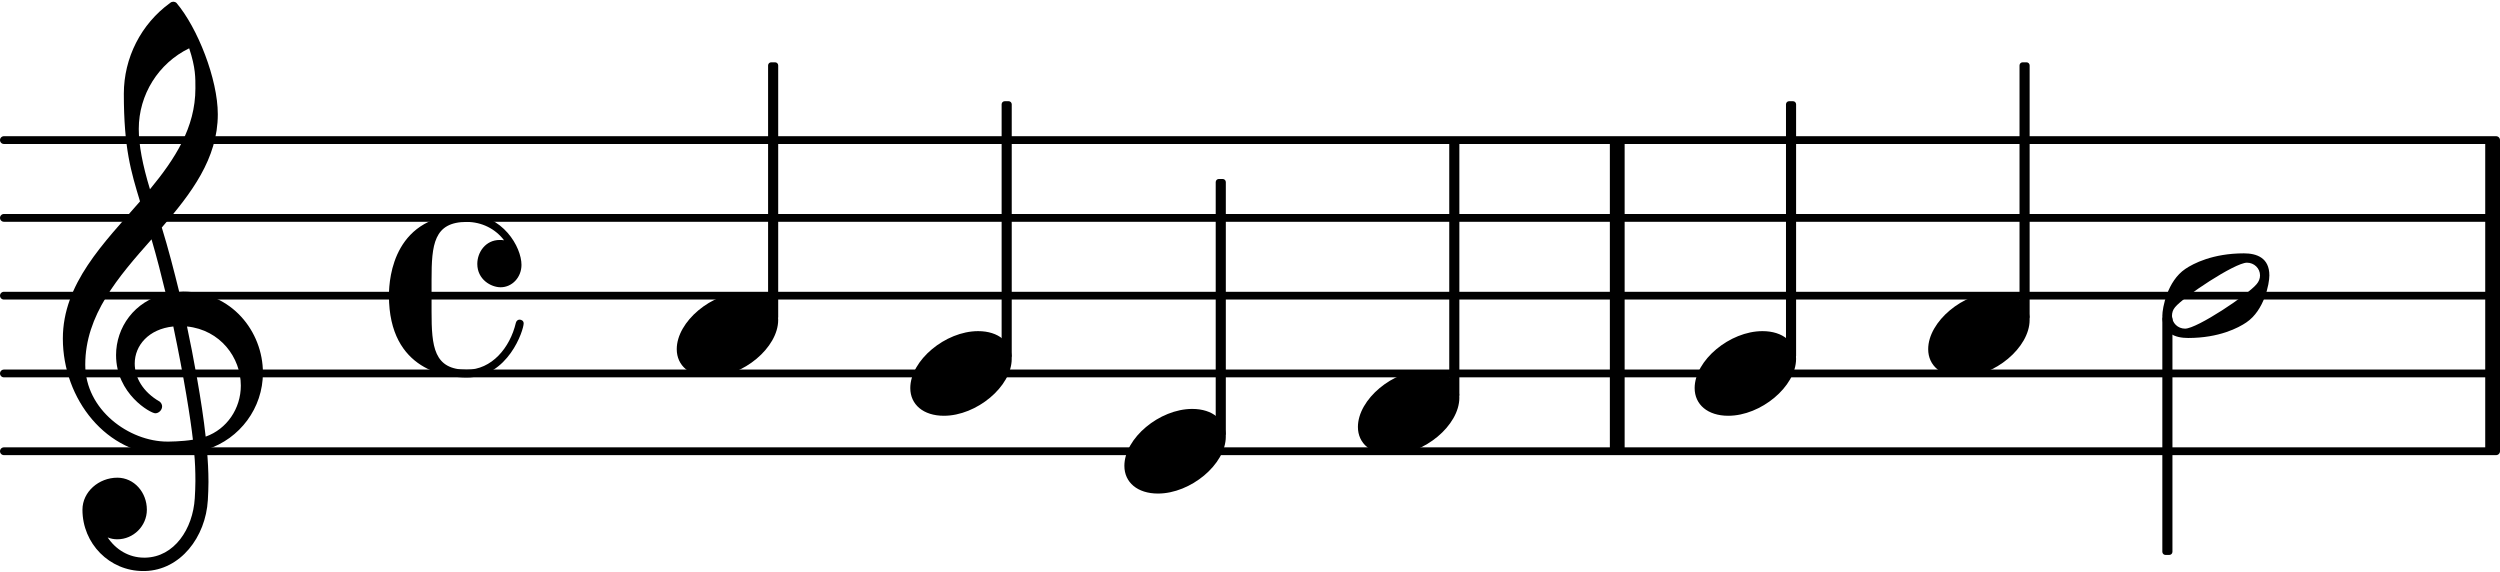
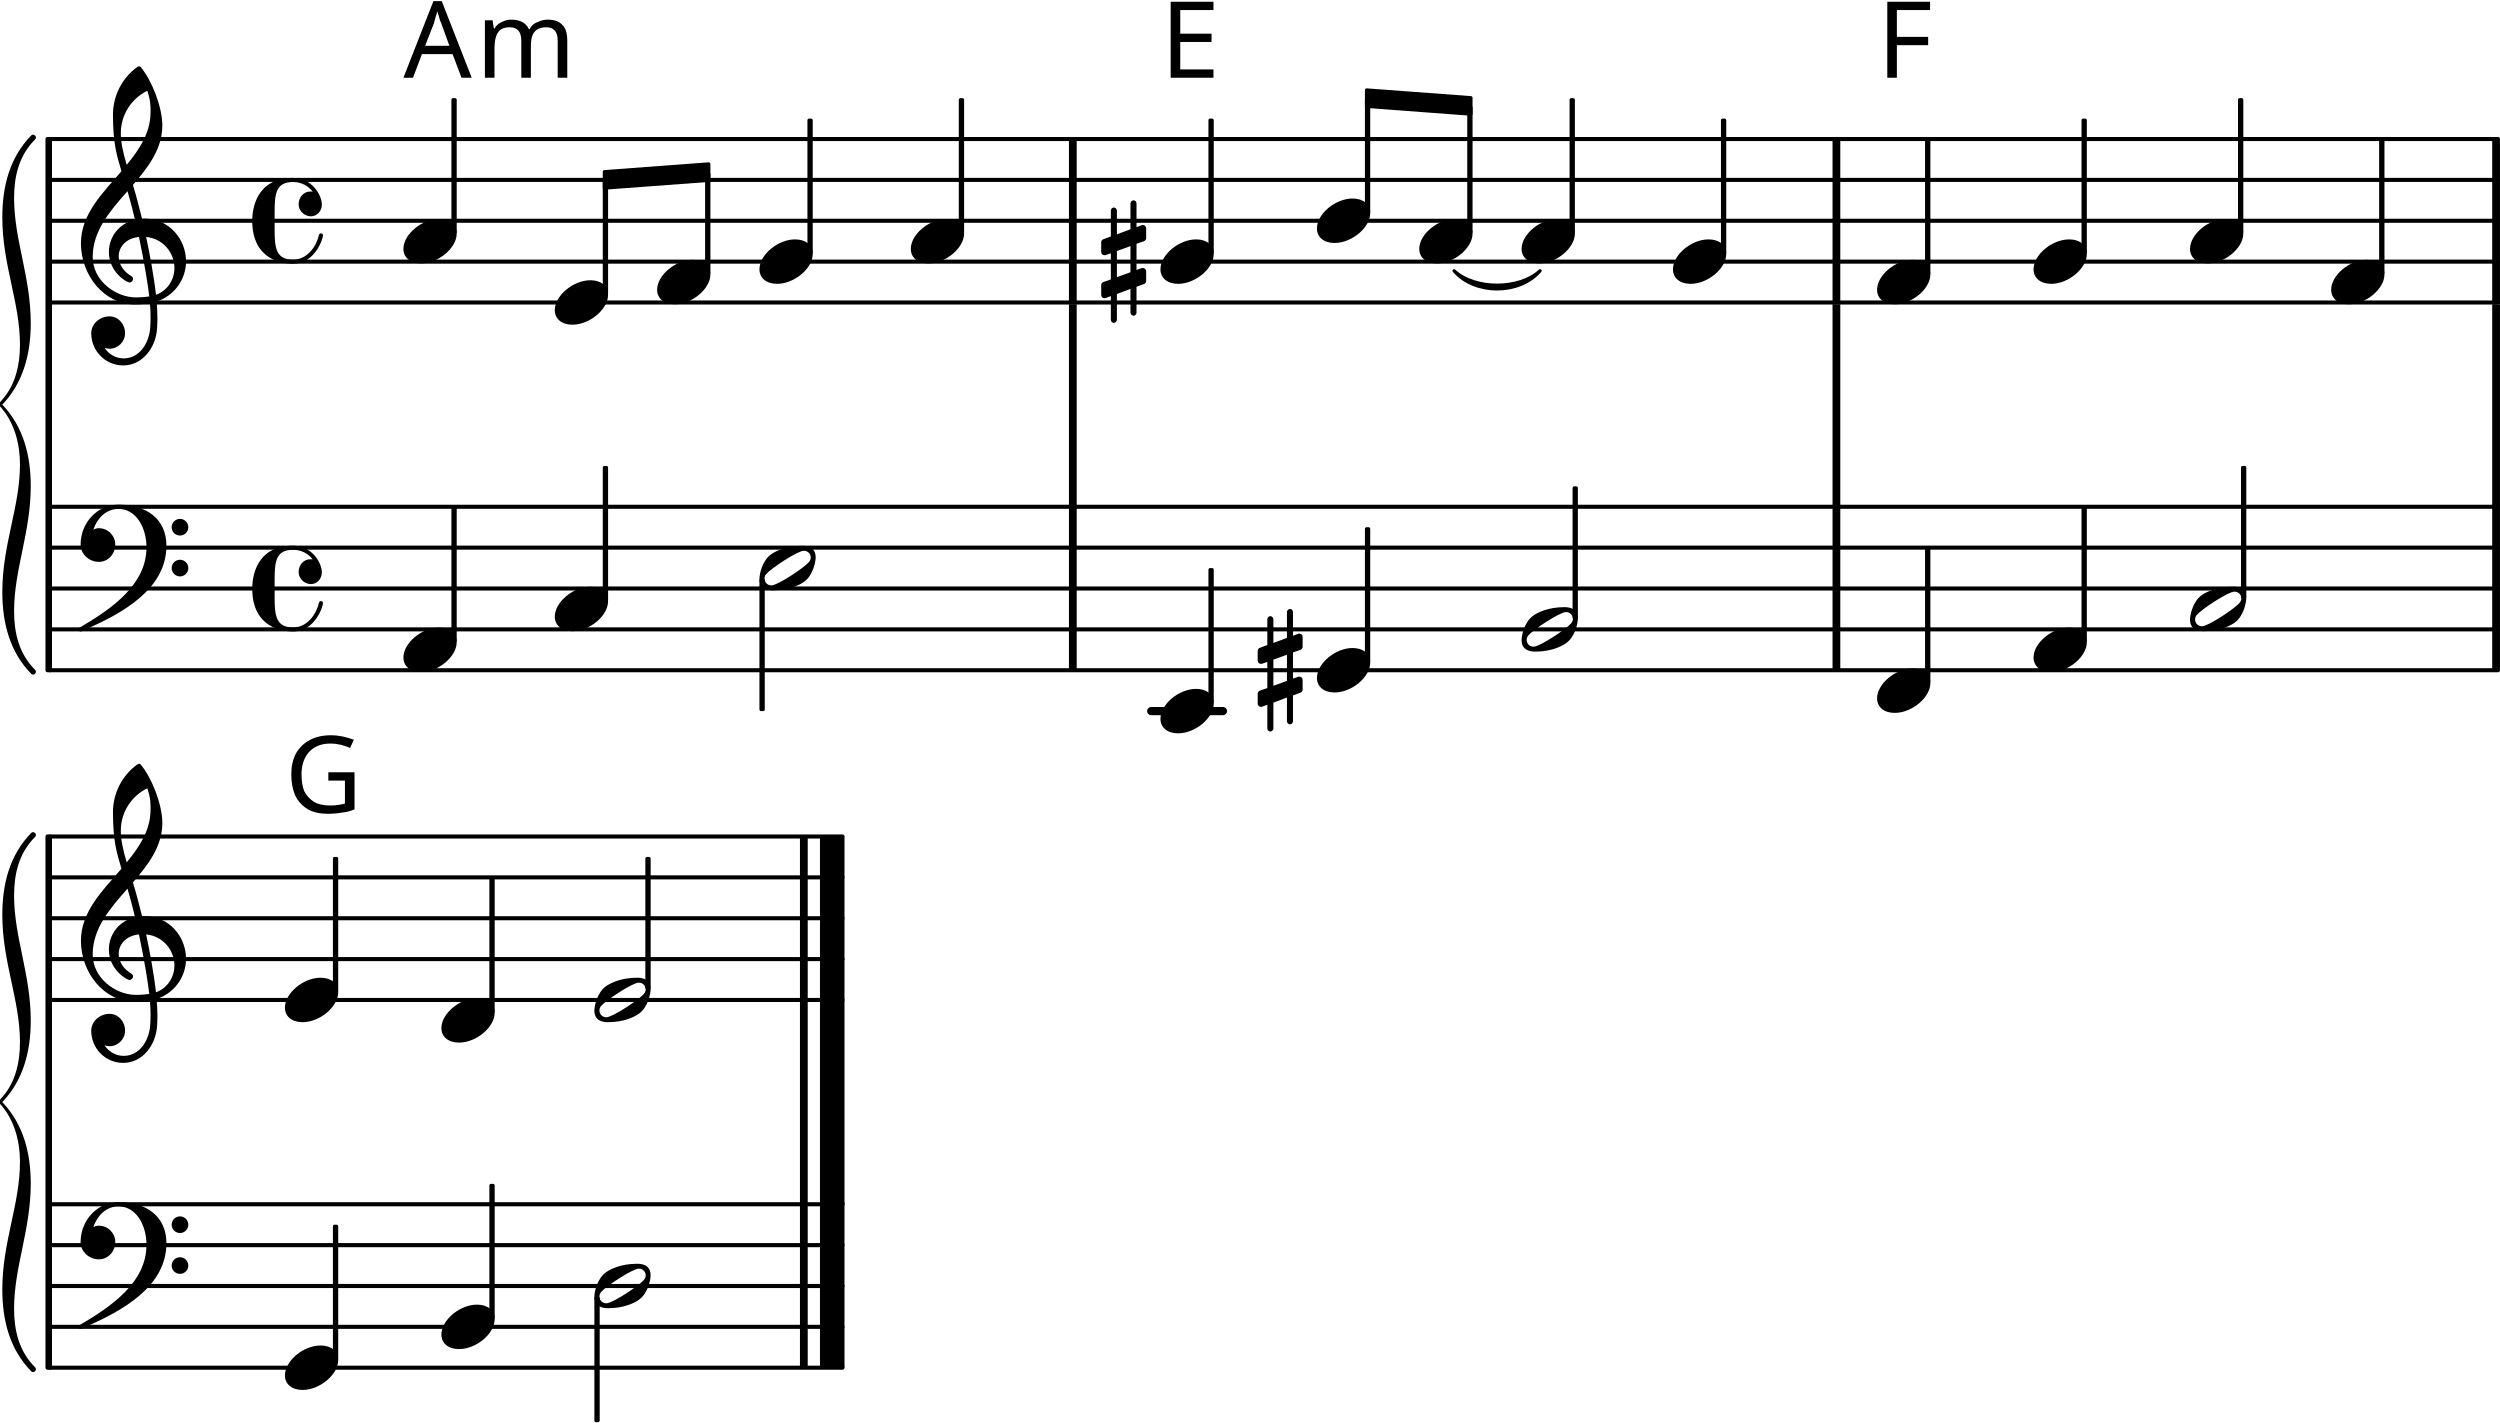
- <svg xmlns="http://www.w3.org/2000/svg" xmlns:xlink="http://www.w3.org/1999/xlink" version="1.2" width="56.48mm" height="12.92mm" viewBox="0 -0.021 32.139 7.35">
+ <svg xmlns="http://www.w3.org/2000/svg" xmlns:xlink="http://www.w3.org/1999/xlink" version="1.2" width="107.51mm" height="61.16mm" viewBox="-1.172 -3.5 61.179 34.804">
  <style type="text/css">

tspan { white-space: pre; }

</style>
-   <g transform="translate(0, 5.779)">
-     <line stroke-linejoin="round" stroke-linecap="round" stroke-width="0.1" stroke="currentColor" x1="0.05" y1="0" x2="32.089" y2="0" />
-   </g>
-   <g transform="translate(0, 4.779)">
-     <line stroke-linejoin="round" stroke-linecap="round" stroke-width="0.1" stroke="currentColor" x1="0.05" y1="0" x2="32.089" y2="0" />
-   </g>
-   <g transform="translate(0, 3.779)">
-     <line stroke-linejoin="round" stroke-linecap="round" stroke-width="0.1" stroke="currentColor" x1="0.05" y1="0" x2="32.089" y2="0" />
-   </g>
-   <g transform="translate(0, 2.779)">
-     <line stroke-linejoin="round" stroke-linecap="round" stroke-width="0.1" stroke="currentColor" x1="0.05" y1="0" x2="32.089" y2="0" />
-   </g>
-   <g transform="translate(0, 1.779)">
-     <line stroke-linejoin="round" stroke-linecap="round" stroke-width="0.1" stroke="currentColor" x1="0.05" y1="0" x2="32.089" y2="0" />
-   </g>
-   <g transform="translate(31.9491, 3.779)">
-     <rect x="0" y="-2" width="0.19" height="4" ry="0" fill="currentColor" />
-   </g>
-   <g transform="translate(20.6957, 3.779)">
-     <rect x="0" y="-2" width="0.19" height="4" ry="0" fill="currentColor" />
-   </g>
-   <a style="color:inherit;" xlink:href="textedit:///Users/181081/mdf/lilypond/music375/07-bridge-melody.ly:9:6:7">
-     <g transform="translate(8.7, 4.279)">
-       <path transform="scale(0.004, -0.004)" d="M218 136c66 0 108 -36 108 -89c0 -89 -113 -183 -218 -183c-66 0 -108 36 -108 89c0 89 113 183 218 183z" fill="currentColor" />
-     </g>
-   </a>
-   <g transform="translate(0.8, 4.779)">
+   <g transform="translate(24.9863, 1.9022)">
+     <rect x="0" y="-2" width="0.19" height="4.05" ry="0" fill="currentColor" />
+   </g>
+   <g transform="translate(0, 3.9022)">
+     <line stroke-linejoin="round" stroke-linecap="round" stroke-width="0.1" stroke="currentColor" x1="0.05" y1="0" x2="59.957" y2="0" />
+   </g>
+   <g transform="translate(0, 2.9022)">
+     <line stroke-linejoin="round" stroke-linecap="round" stroke-width="0.1" stroke="currentColor" x1="0.05" y1="0" x2="59.957" y2="0" />
+   </g>
+   <g transform="translate(0, 1.9022)">
+     <line stroke-linejoin="round" stroke-linecap="round" stroke-width="0.1" stroke="currentColor" x1="0.05" y1="0" x2="59.957" y2="0" />
+   </g>
+   <g transform="translate(0, 0.9022)">
+     <line stroke-linejoin="round" stroke-linecap="round" stroke-width="0.1" stroke="currentColor" x1="0.05" y1="0" x2="59.957" y2="0" />
+   </g>
+   <g transform="translate(0, -0.0978)">
+     <line stroke-linejoin="round" stroke-linecap="round" stroke-width="0.1" stroke="currentColor" x1="0.05" y1="0" x2="59.957" y2="0" />
+   </g>
+   <g transform="translate(59.8169, -0)">
+     <rect x="0" y="3.952" width="0.19" height="4.95" ry="0" fill="currentColor" />
+   </g>
+   <g transform="translate(0, 13.9022)">
+     <rect x="26.9" y="-0.1" width="1.956" height="0.2" ry="0.1" fill="currentColor" />
+   </g>
+   <g transform="translate(0, 12.9022)">
+     <line stroke-linejoin="round" stroke-linecap="round" stroke-width="0.1" stroke="currentColor" x1="0.05" y1="0" x2="59.957" y2="0" />
+   </g>
+   <g transform="translate(0, 11.9022)">
+     <line stroke-linejoin="round" stroke-linecap="round" stroke-width="0.1" stroke="currentColor" x1="0.05" y1="0" x2="59.957" y2="0" />
+   </g>
+   <g transform="translate(0, 10.9022)">
+     <line stroke-linejoin="round" stroke-linecap="round" stroke-width="0.1" stroke="currentColor" x1="0.05" y1="0" x2="59.957" y2="0" />
+   </g>
+   <g transform="translate(0, 9.9022)">
+     <line stroke-linejoin="round" stroke-linecap="round" stroke-width="0.1" stroke="currentColor" x1="0.05" y1="0" x2="59.957" y2="0" />
+   </g>
+   <g transform="translate(0, 8.9022)">
+     <line stroke-linejoin="round" stroke-linecap="round" stroke-width="0.1" stroke="currentColor" x1="0.05" y1="0" x2="59.957" y2="0" />
+   </g>
+   <g transform="translate(59.8169, 10.9022)">
+     <rect x="0" y="-2.05" width="0.19" height="4.05" ry="0" fill="currentColor" />
+   </g>
+   <g transform="translate(59.8169, 1.9022)">
+     <rect x="0" y="-2" width="0.19" height="4.05" ry="0" fill="currentColor" />
+   </g>
+   <g transform="translate(43.6734, -0)">
+     <rect x="0" y="3.952" width="0.19" height="4.95" ry="0" fill="currentColor" />
+   </g>
+   <g transform="translate(43.6734, 10.9022)">
+     <rect x="0" y="-2.05" width="0.19" height="4.05" ry="0" fill="currentColor" />
+   </g>
+   <g transform="translate(43.6734, 1.9022)">
+     <rect x="0" y="-2" width="0.19" height="4.05" ry="0" fill="currentColor" />
+   </g>
+   <g transform="translate(24.9863, -0)">
+     <rect x="0" y="3.952" width="0.19" height="4.95" ry="0" fill="currentColor" />
+   </g>
+   <g transform="translate(24.9863, 10.9022)">
+     <rect x="0" y="-2.05" width="0.19" height="4.05" ry="0" fill="currentColor" />
+   </g>
+   <a style="color:inherit;" xlink:href="textedit:///Users/181081/mdf/lilypond/music375/07-bridge-melody.ly:14:2:3">
+     <g transform="translate(8.7, 2.4022)">
+       <path transform="scale(0.004, -0.004)" d="M218 136c66 0 108 -36 108 -89c0 -89 -113 -183 -218 -183c-66 0 -108 36 -108 89c0 89 113 183 218 183z" fill="currentColor" />
+     </g>
+   </a>
+   <g transform="translate(0.8, 2.9022)">
    <path transform="scale(0.004, -0.004)" d="M266 -635h-6c-108 0 -195 88 -195 197c0 58 53 103 112 103c54 0 95 -47 95 -103c0 -52 -43 -95 -95 -95c-11 0 -21 2 -31 6c26 -39 68 -65 117 -65h4zM461 -203c68 24 113 90 113 164c0 90 -66 179 -173 190c19 -89 48 -242 60 -354zM74 28c0 -145 141 -247 264 -247 c1 0 47 0 82 6c-7 64 -29 203 -63 364c-79 -8 -124 -61 -124 -119c0 -44 25 -91 81 -123c5 -5 7 -10 7 -15c0 -11 -10 -22 -22 -22c-15 0 -126 62 -126 187c0 88 58 174 160 197c-14 58 -29 117 -46 175c-107 -121 -213 -243 -213 -403zM250 553c-29 96 -52 170 -52 346 c0 115 55 224 149 292c6 5 14 5 20 0c68 -80 133 -245 133 -358c0 -143 -86 -255 -180 -364c21 -68 39 -138 56 -207c2 0 7 1 13 1c155 0 256 -128 256 -261c0 -113 -74 -212 -180 -246c3 -35 5 -70 5 -105c0 -19 -1 -39 -2 -58c-7 -119 -88 -225 -202 -228l1 43 c93 2 153 92 159 191c1 18 2 37 2 55c0 31 -1 61 -4 92c-5 -1 -44 -8 -89 -8c-193 0 -333 180 -333 374c0 177 131 306 248 441zM428 916c0 34 1 66 -20 129c-99 -48 -162 -149 -162 -259c0 -52 12 -115 36 -194c80 97 146 198 146 324z" fill="currentColor" />
  </g>
-   <a style="color:inherit;" xlink:href="textedit:///Users/181081/mdf/lilypond/music375/07-bridge-melody.ly:5:17:18">
+   <a style="color:inherit;" xlink:href="textedit:///Users/181081/mdf/lilypond/music375/07-bridge-melody.ly:12:15:16">
</a>
-   <a style="color:inherit;" xlink:href="textedit:///Users/181081/mdf/lilypond/music375/07-bridge-melody.ly:5:31:32">
-     <g transform="translate(5, 3.779)">
+   <a style="color:inherit;" xlink:href="textedit:///Users/181081/mdf/lilypond/music375/07-bridge-melody.ly:12:29:30">
+     <g transform="translate(5, 1.9022)">
      <path transform="scale(0.004, -0.004)" d="M250 262c116 0 176 -106 176 -163c0 -40 -30 -72 -67 -72c-31 0 -75 25 -75 75c0 38 27 77 72 77c4 0 9 0 14 -1c-28 37 -72 59 -120 59c-106 0 -113 -73 -113 -186v-51v-51c0 -113 7 -187 113 -187c80 0 139 70 158 151c2 7 7 10 12 10c6 0 13 -4 13 -12 c0 -22 -50 -174 -183 -174c-59 0 -250 19 -250 263c0 62 18 262 250 262z" fill="currentColor" />
    </g>
  </a>
-   <g transform="translate(9.9392, 3.779)">
+   <a style="color:inherit;" xlink:href="textedit:///Users/181081/mdf/lilypond/music375/07-bridge-melody.ly:23:2:3">
+     <g transform="translate(8.7, 12.4022)">
+       <path transform="scale(0.004, -0.004)" d="M218 136c66 0 108 -36 108 -89c0 -89 -113 -183 -218 -183c-66 0 -108 36 -108 89c0 89 113 183 218 183z" fill="currentColor" />
+     </g>
+   </a>
+   <g transform="translate(0.8, 9.9022)">
+     <path transform="scale(0.004, -0.004)" d="M557 -125c0 28 23 51 51 51s51 -23 51 -51s-23 -51 -51 -51s-51 23 -51 51zM557 125c0 28 23 51 51 51s51 -23 51 -51s-23 -51 -51 -51s-51 23 -51 51zM232 263c172 0 293 -88 293 -251c0 -263 -263 -414 -516 -521c-3 -3 -6 -4 -9 -4c-7 0 -13 6 -13 13c0 3 1 6 4 9 c202 118 412 265 412 493c0 120 -63 235 -171 235c-74 0 -129 -54 -154 -126c11 5 22 8 34 8c55 0 100 -45 100 -100c0 -58 -44 -106 -100 -106c-60 0 -112 47 -112 106c0 133 102 244 232 244z" fill="currentColor" />
+   </g>
+   <a style="color:inherit;" xlink:href="textedit:///Users/181081/mdf/lilypond/music375/07-bridge-melody.ly:21:13:14">
+ </a>
+   <a style="color:inherit;" xlink:href="textedit:///Users/181081/mdf/lilypond/music375/07-bridge-melody.ly:21:27:28">
+     <g transform="translate(5, 10.9022)">
+       <path transform="scale(0.004, -0.004)" d="M250 262c116 0 176 -106 176 -163c0 -40 -30 -72 -67 -72c-31 0 -75 25 -75 75c0 38 27 77 72 77c4 0 9 0 14 -1c-28 37 -72 59 -120 59c-106 0 -113 -73 -113 -186v-51v-51c0 -113 7 -187 113 -187c80 0 139 70 158 151c2 7 7 10 12 10c6 0 13 -4 13 -12 c0 -22 -50 -174 -183 -174c-59 0 -250 19 -250 263c0 62 18 262 250 262z" fill="currentColor" />
+     </g>
+   </a>
+   <g transform="translate(9.9392, 1.9022)">
    <rect x="-0.065" y="-3" width="0.13" height="3.314" ry="0.04" fill="currentColor" />
  </g>
-   <a style="color:inherit;" xlink:href="textedit:///Users/181081/mdf/lilypond/music375/07-bridge-melody.ly:9:9:10">
-     <g transform="translate(11.7023, 4.779)">
-       <path transform="scale(0.004, -0.004)" d="M218 136c66 0 108 -36 108 -89c0 -89 -113 -183 -218 -183c-66 0 -108 36 -108 89c0 89 113 183 218 183z" fill="currentColor" />
-     </g>
-   </a>
-   <g transform="translate(12.9415, 3.779)">
+   <g transform="translate(9.9392, 10.9022)">
+     <rect x="-0.065" y="-2" width="0.13" height="3.314" ry="0.04" fill="currentColor" />
+   </g>
+   <a style="color:inherit;" xlink:href="textedit:///Users/181081/mdf/lilypond/music375/07-bridge-melody.ly:14:5:6">
+     <g transform="translate(12.4042, 3.9022)">
+       <path transform="scale(0.004, -0.004)" d="M218 136c66 0 108 -36 108 -89c0 -89 -113 -183 -218 -183c-66 0 -108 36 -108 89c0 89 113 183 218 183z" fill="currentColor" />
+     </g>
+   </a>
+   <a style="color:inherit;" xlink:href="textedit:///Users/181081/mdf/lilypond/music375/07-bridge-melody.ly:23:5:6">
+     <g transform="translate(12.4042, 11.4022)">
+       <path transform="scale(0.004, -0.004)" d="M218 136c66 0 108 -36 108 -89c0 -89 -113 -183 -218 -183c-66 0 -108 36 -108 89c0 89 113 183 218 183z" fill="currentColor" />
+     </g>
+   </a>
+   <g transform="translate(13.6434, 1.9022)">
+     <rect x="-0.065" y="-1.005" width="0.13" height="2.819" ry="0.04" fill="currentColor" />
+   </g>
+   <g transform="translate(13.6434, 10.9022)">
+     <rect x="-0.065" y="-3" width="0.13" height="3.314" ry="0.04" fill="currentColor" />
+   </g>
+   <g transform="translate(32.2298, -1.0978)">
+     <polygon stroke-linejoin="round" stroke-linecap="round" stroke-width="0.08" fill="currentColor" stroke="currentColor" points="2.594 -0.01 2.594 0.39 0.04 0.2 0.04 -0.2" />
+   </g>
+   <a style="color:inherit;" xlink:href="textedit:///Users/181081/mdf/lilypond/music375/07-bridge-melody.ly:14:8:9">
+     <g transform="translate(14.9084, 3.4022)">
+       <path transform="scale(0.004, -0.004)" d="M218 136c66 0 108 -36 108 -89c0 -89 -113 -183 -218 -183c-66 0 -108 36 -108 89c0 89 113 183 218 183z" fill="currentColor" />
+     </g>
+   </a>
+   <g transform="translate(16.1476, 1.9022)">
+     <rect x="-0.065" y="-1.185" width="0.13" height="2.499" ry="0.04" fill="currentColor" />
+   </g>
+   <a style="color:inherit;" xlink:href="textedit:///Users/181081/mdf/lilypond/music375/07-bridge-melody.ly:15:11:12">
+     <g transform="translate(33.5598, 1.9022)">
+       <path stroke-width="0.08" stroke-linejoin="round" stroke-linecap="round" stroke="currentColor" fill="currentColor" d="M0.852 1.225C1.359 1.815 2.45 1.815 2.956 1.225L2.956 1.225C2.45 1.696 1.359 1.696 0.852 1.225z" />
+     </g>
+   </a>
+   <a style="color:inherit;" xlink:href="textedit:///Users/181081/mdf/lilypond/music375/07-bridge-melody.ly:14:10:11">
+     <g transform="translate(17.4126, 2.9022)">
+       <path transform="scale(0.004, -0.004)" d="M218 136c66 0 108 -36 108 -89c0 -89 -113 -183 -218 -183c-66 0 -108 36 -108 89c0 89 113 183 218 183z" fill="currentColor" />
+     </g>
+   </a>
+   <a style="color:inherit;" xlink:href="textedit:///Users/181081/mdf/lilypond/music375/07-bridge-melody.ly:23:7:8">
+     <g transform="translate(17.4126, 10.4022)">
+       <path transform="scale(0.004, -0.004)" d="M314 65c0 23 -19 41 -42 41c-39 0 -204 -110 -231 -143c-7 -8 -10 -18 -10 -28c0 -23 19 -41 42 -41c39 0 203 110 230 143c7 8 11 18 11 28zM262 136c41 0 82 -14 82 -71c0 -26 -16 -112 -74 -151c-25 -17 -87 -50 -187 -50c-41 0 -83 14 -83 71c0 26 16 112 74 151 c25 17 88 50 188 50z" fill="currentColor" />
+     </g>
+   </a>
+   <g transform="translate(18.6518, 1.9022)">
    <rect x="-0.065" y="-2.5" width="0.13" height="3.314" ry="0.04" fill="currentColor" />
  </g>
-   <a style="color:inherit;" xlink:href="textedit:///Users/181081/mdf/lilypond/music375/07-bridge-melody.ly:9:11:12">
-     <g transform="translate(14.4545, 5.779)">
-       <path transform="scale(0.004, -0.004)" d="M218 136c66 0 108 -36 108 -89c0 -89 -113 -183 -218 -183c-66 0 -108 36 -108 89c0 89 113 183 218 183z" fill="currentColor" />
-     </g>
-   </a>
-   <g transform="translate(15.6937, 3.779)">
+   <g transform="translate(17.4776, 10.9022)">
+     <rect x="-0.065" y="-0.241" width="0.13" height="3.241" ry="0.04" fill="currentColor" />
+   </g>
+   <g transform="translate(13.5784, 0.9022)">
+     <polygon stroke-linejoin="round" stroke-linecap="round" stroke-width="0.08" fill="currentColor" stroke="currentColor" points="2.594 -0.39 2.594 0.01 0.04 0.2 0.04 -0.2" />
+   </g>
+   <a style="color:inherit;" xlink:href="textedit:///Users/181081/mdf/lilypond/music375/07-bridge-melody.ly:14:13:14">
+     <g transform="translate(21.1168, 2.4022)">
+       <path transform="scale(0.004, -0.004)" d="M218 136c66 0 108 -36 108 -89c0 -89 -113 -183 -218 -183c-66 0 -108 36 -108 89c0 89 113 183 218 183z" fill="currentColor" />
+     </g>
+   </a>
+   <g transform="translate(22.3561, 1.9022)">
+     <rect x="-0.065" y="-3" width="0.13" height="3.314" ry="0.04" fill="currentColor" />
+   </g>
+   <a style="color:inherit;" xlink:href="textedit:///Users/181081/mdf/lilypond/music375/07-bridge-melody.ly:8:9:10">
+     <g transform="translate(27.2263, -1.5978)">
+       <text font-family="sans-serif" font-size="2.616" text-anchor="start" fill="currentColor">
+         <tspan>E</tspan>
+       </text>
+     </g>
+   </a>
+   <a style="color:inherit;" xlink:href="textedit:///Users/181081/mdf/lilypond/music375/07-bridge-melody.ly:15:2:3">
+     <g transform="translate(27.2263, 2.9022)">
+       <path transform="scale(0.004, -0.004)" d="M218 136c66 0 108 -36 108 -89c0 -89 -113 -183 -218 -183c-66 0 -108 36 -108 89c0 89 113 183 218 183z" fill="currentColor" />
+     </g>
+   </a>
+   <a style="color:inherit;" xlink:href="textedit:///Users/181081/mdf/lilypond/music375/07-bridge-melody.ly:24:2:3">
+     <g transform="translate(27.2263, 13.9022)">
+       <path transform="scale(0.004, -0.004)" d="M218 136c66 0 108 -36 108 -89c0 -89 -113 -183 -218 -183c-66 0 -108 36 -108 89c0 89 113 183 218 183z" fill="currentColor" />
+     </g>
+   </a>
+   <g transform="translate(28.4655, 1.9022)">
+     <rect x="-0.065" y="-2.5" width="0.13" height="3.314" ry="0.04" fill="currentColor" />
+   </g>
+   <g transform="translate(25.7763, 2.9022)">
+     <path transform="scale(0.004, -0.004)" d="M0 119c0 8 5 15 13 18l46 17v158c0 10 8 19 18 19s19 -9 19 -19v-145l83 31v158c0 10 9 19 19 19s18 -9 18 -19v-145l32 12c2 1 5 1 7 1c11 0 20 -9 20 -20v-60c0 -8 -5 -16 -13 -19l-46 -16v-160l32 11c2 1 5 1 7 1c11 0 20 -9 20 -20v-60c0 -8 -5 -15 -13 -18l-46 -17 v-158c0 -10 -8 -19 -18 -19s-19 9 -19 19v145l-83 -31v-158c0 -10 -9 -19 -19 -19s-18 9 -18 19v145l-32 -12c-2 -1 -5 -1 -7 -1c-11 0 -20 9 -20 20v60c0 8 5 16 13 19l46 16v160l-32 -11c-2 -1 -5 -1 -7 -1c-11 0 -20 9 -20 20v60zM179 95l-83 -30v-160l83 30v160z" fill="currentColor" />
+   </g>
+   <g transform="translate(28.4655, 10.9022)">
+     <rect x="-0.065" y="-0.5" width="0.13" height="3.314" ry="0.04" fill="currentColor" />
+   </g>
+   <a style="color:inherit;" xlink:href="textedit:///Users/181081/mdf/lilypond/music375/07-bridge-melody.ly:15:7:8">
+     <g transform="translate(31.0555, 1.9022)">
+       <path transform="scale(0.004, -0.004)" d="M218 136c66 0 108 -36 108 -89c0 -89 -113 -183 -218 -183c-66 0 -108 36 -108 89c0 89 113 183 218 183z" fill="currentColor" />
+     </g>
+   </a>
+   <a style="color:inherit;" xlink:href="textedit:///Users/181081/mdf/lilypond/music375/07-bridge-melody.ly:24:6:7">
+     <g transform="translate(31.0555, 12.9022)">
+       <path transform="scale(0.004, -0.004)" d="M218 136c66 0 108 -36 108 -89c0 -89 -113 -183 -218 -183c-66 0 -108 36 -108 89c0 89 113 183 218 183z" fill="currentColor" />
+     </g>
+   </a>
+   <g transform="translate(32.2948, 1.9022)">
+     <rect x="-0.065" y="-2.995" width="0.13" height="2.809" ry="0.04" fill="currentColor" />
+   </g>
+   <g transform="translate(32.2948, 10.9022)">
    <rect x="-0.065" y="-1.5" width="0.13" height="3.314" ry="0.04" fill="currentColor" />
  </g>
-   <a style="color:inherit;" xlink:href="textedit:///Users/181081/mdf/lilypond/music375/07-bridge-melody.ly:9:13:14">
-     <g transform="translate(17.4568, 5.279)">
-       <path transform="scale(0.004, -0.004)" d="M218 136c66 0 108 -36 108 -89c0 -89 -113 -183 -218 -183c-66 0 -108 36 -108 89c0 89 113 183 218 183z" fill="currentColor" />
-     </g>
-   </a>
-   <g transform="translate(18.696, 3.779)">
+   <a style="color:inherit;" xlink:href="textedit:///Users/181081/mdf/lilypond/music375/07-bridge-melody.ly:8:2:3">
+     <g transform="translate(8.7, -1.5978)">
+       <text font-family="sans-serif" font-size="2.616" text-anchor="start" fill="currentColor">
+         <tspan>A</tspan>
+       </text>
+     </g>
+     <g transform="translate(10.4754, -1.5978)">
+       <text font-family="sans-serif" font-size="2.616" text-anchor="start" fill="currentColor">
+         <tspan>m</tspan>
+       </text>
+     </g>
+   </a>
+   <a style="color:inherit;" xlink:href="textedit:///Users/181081/mdf/lilypond/music375/07-bridge-melody.ly:15:10:11">
+     <g transform="translate(33.5598, 2.4022)">
+       <path transform="scale(0.004, -0.004)" d="M218 136c66 0 108 -36 108 -89c0 -89 -113 -183 -218 -183c-66 0 -108 36 -108 89c0 89 113 183 218 183z" fill="currentColor" />
+     </g>
+   </a>
+   <g transform="translate(34.799, 1.9022)">
+     <rect x="-0.065" y="-2.815" width="0.13" height="3.129" ry="0.04" fill="currentColor" />
+   </g>
+   <a style="color:inherit;" xlink:href="textedit:///Users/181081/mdf/lilypond/music375/07-bridge-melody.ly:15:13:14">
+     <g transform="translate(36.064, 2.4022)">
+       <path transform="scale(0.004, -0.004)" d="M218 136c66 0 108 -36 108 -89c0 -89 -113 -183 -218 -183c-66 0 -108 36 -108 89c0 89 113 183 218 183z" fill="currentColor" />
+     </g>
+   </a>
+   <a style="color:inherit;" xlink:href="textedit:///Users/181081/mdf/lilypond/music375/07-bridge-melody.ly:24:10:11">
+     <g transform="translate(36.064, 11.9022)">
+       <path transform="scale(0.004, -0.004)" d="M314 65c0 23 -19 41 -42 41c-39 0 -204 -110 -231 -143c-7 -8 -10 -18 -10 -28c0 -23 19 -41 42 -41c39 0 203 110 230 143c7 8 11 18 11 28zM262 136c41 0 82 -14 82 -71c0 -26 -16 -112 -74 -151c-25 -17 -87 -50 -187 -50c-41 0 -83 14 -83 71c0 26 16 112 74 151 c25 17 88 50 188 50z" fill="currentColor" />
+     </g>
+   </a>
+   <g transform="translate(37.3032, 1.9022)">
+     <rect x="-0.065" y="-3" width="0.13" height="3.314" ry="0.04" fill="currentColor" />
+   </g>
+   <g transform="translate(37.3763, 10.9022)">
+     <rect x="-0.065" y="-2.5" width="0.13" height="3.241" ry="0.04" fill="currentColor" />
+   </g>
+   <a style="color:inherit;" xlink:href="textedit:///Users/181081/mdf/lilypond/music375/07-bridge-melody.ly:15:16:17">
+     <g transform="translate(39.7682, 2.9022)">
+       <path transform="scale(0.004, -0.004)" d="M218 136c66 0 108 -36 108 -89c0 -89 -113 -183 -218 -183c-66 0 -108 36 -108 89c0 89 113 183 218 183z" fill="currentColor" />
+     </g>
+   </a>
+   <g transform="translate(41.0074, 1.9022)">
+     <rect x="-0.065" y="-2.5" width="0.13" height="3.314" ry="0.04" fill="currentColor" />
+   </g>
+   <a style="color:inherit;" xlink:href="textedit:///Users/181081/mdf/lilypond/music375/07-bridge-melody.ly:8:14:15">
+     <g transform="translate(44.7634, -1.5978)">
+       <text font-family="sans-serif" font-size="2.616" text-anchor="start" fill="currentColor">
+         <tspan>F</tspan>
+       </text>
+     </g>
+   </a>
+   <a style="color:inherit;" xlink:href="textedit:///Users/181081/mdf/lilypond/music375/07-bridge-melody.ly:16:2:3">
+     <g transform="translate(44.7634, 3.4022)">
+       <path transform="scale(0.004, -0.004)" d="M218 136c66 0 108 -36 108 -89c0 -89 -113 -183 -218 -183c-66 0 -108 36 -108 89c0 89 113 183 218 183z" fill="currentColor" />
+     </g>
+   </a>
+   <a style="color:inherit;" xlink:href="textedit:///Users/181081/mdf/lilypond/music375/07-bridge-melody.ly:25:2:3">
+     <g transform="translate(44.7634, 13.4022)">
+       <path transform="scale(0.004, -0.004)" d="M218 136c66 0 108 -36 108 -89c0 -89 -113 -183 -218 -183c-66 0 -108 36 -108 89c0 89 113 183 218 183z" fill="currentColor" />
+     </g>
+   </a>
+   <g transform="translate(-0.06, 6.4022)">
+     <rect x="0" y="-6.55" width="0.16" height="13.1" ry="0.05" fill="currentColor" />
+   </g>
+   <g transform="translate(46.0026, 1.9022)">
    <rect x="-0.065" y="-2" width="0.13" height="3.314" ry="0.04" fill="currentColor" />
  </g>
-   <a style="color:inherit;" xlink:href="textedit:///Users/181081/mdf/lilypond/music375/07-bridge-melody.ly:10:6:7">
-     <g transform="translate(21.7857, 4.779)">
-       <path transform="scale(0.004, -0.004)" d="M218 136c66 0 108 -36 108 -89c0 -89 -113 -183 -218 -183c-66 0 -108 36 -108 89c0 89 113 183 218 183z" fill="currentColor" />
-     </g>
-   </a>
-   <g transform="translate(23.0249, 3.779)">
+   <g transform="translate(46.0026, 10.9022)">
+     <rect x="-0.065" y="-1" width="0.13" height="3.314" ry="0.04" fill="currentColor" />
+   </g>
+   <g transform="translate(-0.36, 6.4022)">
+     <path transform="scale(0.004, -0.004)" d="M-81 -366c0 255 -132 363 -132 366c0 18 132 96 132 366c0 261 -108 489 -108 780c0 189 45 366 177 501c15 15 39 -9 24 -24c-99 -99 -129 -225 -129 -360c0 -255 102 -480 102 -765c0 -186 -45 -363 -174 -498c129 -135 174 -312 174 -498c0 -285 -102 -510 -102 -765 c0 -135 30 -261 129 -360c15 -15 -9 -39 -24 -24c-132 135 -177 312 -177 501c0 291 108 519 108 780z" fill="currentColor" />
+   </g>
+   <a style="color:inherit;" xlink:href="textedit:///Users/181081/mdf/lilypond/music375/07-bridge-melody.ly:16:5:6">
+     <g transform="translate(48.5926, 2.9022)">
+       <path transform="scale(0.004, -0.004)" d="M218 136c66 0 108 -36 108 -89c0 -89 -113 -183 -218 -183c-66 0 -108 36 -108 89c0 89 113 183 218 183z" fill="currentColor" />
+     </g>
+   </a>
+   <a style="color:inherit;" xlink:href="textedit:///Users/181081/mdf/lilypond/music375/07-bridge-melody.ly:25:5:6">
+     <g transform="translate(48.5926, 12.4022)">
+       <path transform="scale(0.004, -0.004)" d="M218 136c66 0 108 -36 108 -89c0 -89 -113 -183 -218 -183c-66 0 -108 36 -108 89c0 89 113 183 218 183z" fill="currentColor" />
+     </g>
+   </a>
+   <g transform="translate(49.8318, 1.9022)">
    <rect x="-0.065" y="-2.5" width="0.13" height="3.314" ry="0.04" fill="currentColor" />
  </g>
-   <a style="color:inherit;" xlink:href="textedit:///Users/181081/mdf/lilypond/music375/07-bridge-melody.ly:10:9:10">
-     <g transform="translate(24.788, 4.279)">
-       <path transform="scale(0.004, -0.004)" d="M218 136c66 0 108 -36 108 -89c0 -89 -113 -183 -218 -183c-66 0 -108 36 -108 89c0 89 113 183 218 183z" fill="currentColor" />
-     </g>
-   </a>
-   <g transform="translate(26.0272, 3.779)">
+   <g transform="translate(49.8318, 10.9022)">
+     <rect x="-0.065" y="-2" width="0.13" height="3.314" ry="0.04" fill="currentColor" />
+   </g>
+   <a style="color:inherit;" xlink:href="textedit:///Users/181081/mdf/lilypond/music375/07-bridge-melody.ly:16:7:8">
+     <g transform="translate(52.4218, 2.4022)">
+       <path transform="scale(0.004, -0.004)" d="M218 136c66 0 108 -36 108 -89c0 -89 -113 -183 -218 -183c-66 0 -108 36 -108 89c0 89 113 183 218 183z" fill="currentColor" />
+     </g>
+   </a>
+   <a style="color:inherit;" xlink:href="textedit:///Users/181081/mdf/lilypond/music375/07-bridge-melody.ly:25:7:8">
+     <g transform="translate(52.4218, 11.4022)">
+       <path transform="scale(0.004, -0.004)" d="M314 65c0 23 -19 41 -42 41c-39 0 -204 -110 -231 -143c-7 -8 -10 -18 -10 -28c0 -23 19 -41 42 -41c39 0 203 110 230 143c7 8 11 18 11 28zM262 136c41 0 82 -14 82 -71c0 -26 -16 -112 -74 -151c-25 -17 -87 -50 -187 -50c-41 0 -83 14 -83 71c0 26 16 112 74 151 c25 17 88 50 188 50z" fill="currentColor" />
+     </g>
+   </a>
+   <g transform="translate(53.661, 1.9022)">
    <rect x="-0.065" y="-3" width="0.13" height="3.314" ry="0.04" fill="currentColor" />
  </g>
-   <a style="color:inherit;" xlink:href="textedit:///Users/181081/mdf/lilypond/music375/07-bridge-melody.ly:10:11:12">
-     <g transform="translate(27.7981, 3.779)">
+   <g transform="translate(53.7342, 10.9022)">
+     <rect x="-0.065" y="-3" width="0.13" height="3.241" ry="0.04" fill="currentColor" />
+   </g>
+   <a style="color:inherit;" xlink:href="textedit:///Users/181081/mdf/lilypond/music375/07-bridge-melody.ly:16:9:10">
+     <g transform="translate(55.876, 3.4022)">
+       <path transform="scale(0.004, -0.004)" d="M218 136c66 0 108 -36 108 -89c0 -89 -113 -183 -218 -183c-66 0 -108 36 -108 89c0 89 113 183 218 183z" fill="currentColor" />
+     </g>
+   </a>
+   <g transform="translate(57.1152, 1.9022)">
+     <rect x="-0.065" y="-2" width="0.13" height="3.314" ry="0.04" fill="currentColor" />
+   </g>
+   <g transform="translate(29.6055, 12.9022)">
+     <path transform="scale(0.004, -0.004)" d="M0 119c0 8 5 15 13 18l46 17v158c0 10 8 19 18 19s19 -9 19 -19v-145l83 31v158c0 10 9 19 19 19s18 -9 18 -19v-145l32 12c2 1 5 1 7 1c11 0 20 -9 20 -20v-60c0 -8 -5 -16 -13 -19l-46 -16v-160l32 11c2 1 5 1 7 1c11 0 20 -9 20 -20v-60c0 -8 -5 -15 -13 -18l-46 -17 v-158c0 -10 -8 -19 -18 -19s-19 9 -19 19v145l-83 -31v-158c0 -10 -9 -19 -19 -19s-18 9 -18 19v145l-32 -12c-2 -1 -5 -1 -7 -1c-11 0 -20 9 -20 20v60c0 8 5 16 13 19l46 16v160l-32 -11c-2 -1 -5 -1 -7 -1c-11 0 -20 9 -20 20v60zM179 95l-83 -30v-160l83 30v160z" fill="currentColor" />
+   </g>
+   <g transform="translate(18.894, 18.9709)">
+     <rect x="0" y="-2" width="0.6" height="4.05" ry="0" fill="currentColor" />
+   </g>
+   <g transform="translate(18.404, 18.9709)">
+     <rect x="0" y="-2" width="0.19" height="4.05" ry="0" fill="currentColor" />
+   </g>
+   <g transform="translate(0, 20.9709)">
+     <line stroke-linejoin="round" stroke-linecap="round" stroke-width="0.1" stroke="currentColor" x1="0.05" y1="0" x2="19.444" y2="0" />
+   </g>
+   <g transform="translate(0, 19.9709)">
+     <line stroke-linejoin="round" stroke-linecap="round" stroke-width="0.1" stroke="currentColor" x1="0.05" y1="0" x2="19.444" y2="0" />
+   </g>
+   <g transform="translate(0, 18.9709)">
+     <line stroke-linejoin="round" stroke-linecap="round" stroke-width="0.1" stroke="currentColor" x1="0.05" y1="0" x2="19.444" y2="0" />
+   </g>
+   <g transform="translate(0, 17.9709)">
+     <line stroke-linejoin="round" stroke-linecap="round" stroke-width="0.1" stroke="currentColor" x1="0.05" y1="0" x2="19.444" y2="0" />
+   </g>
+   <g transform="translate(0, 16.9709)">
+     <line stroke-linejoin="round" stroke-linecap="round" stroke-width="0.1" stroke="currentColor" x1="0.05" y1="0" x2="19.444" y2="0" />
+   </g>
+   <g transform="translate(18.894, 17.0342)">
+     <rect x="0" y="3.987" width="0.6" height="4.95" ry="0" fill="currentColor" />
+   </g>
+   <g transform="translate(18.404, 17.0342)">
+     <rect x="0" y="3.987" width="0.19" height="4.95" ry="0" fill="currentColor" />
+   </g>
+   <g transform="translate(0, 29.9709)">
+     <line stroke-linejoin="round" stroke-linecap="round" stroke-width="0.1" stroke="currentColor" x1="0.05" y1="0" x2="19.444" y2="0" />
+   </g>
+   <g transform="translate(0, 28.9709)">
+     <line stroke-linejoin="round" stroke-linecap="round" stroke-width="0.1" stroke="currentColor" x1="0.05" y1="0" x2="19.444" y2="0" />
+   </g>
+   <g transform="translate(0, 27.9709)">
+     <line stroke-linejoin="round" stroke-linecap="round" stroke-width="0.1" stroke="currentColor" x1="0.05" y1="0" x2="19.444" y2="0" />
+   </g>
+   <g transform="translate(0, 26.9709)">
+     <line stroke-linejoin="round" stroke-linecap="round" stroke-width="0.1" stroke="currentColor" x1="0.05" y1="0" x2="19.444" y2="0" />
+   </g>
+   <g transform="translate(0, 25.9709)">
+     <line stroke-linejoin="round" stroke-linecap="round" stroke-width="0.1" stroke="currentColor" x1="0.05" y1="0" x2="19.444" y2="0" />
+   </g>
+   <g transform="translate(18.894, 27.9709)">
+     <rect x="0" y="-2.05" width="0.6" height="4.05" ry="0" fill="currentColor" />
+   </g>
+   <g transform="translate(18.404, 27.9709)">
+     <rect x="0" y="-2.05" width="0.19" height="4.05" ry="0" fill="currentColor" />
+   </g>
+   <g transform="translate(-0.06, 23.4709)">
+     <rect x="0" y="-6.55" width="0.16" height="13.1" ry="0.05" fill="currentColor" />
+   </g>
+   <g transform="translate(0.8, 19.9709)">
+     <path transform="scale(0.004, -0.004)" d="M266 -635h-6c-108 0 -195 88 -195 197c0 58 53 103 112 103c54 0 95 -47 95 -103c0 -52 -43 -95 -95 -95c-11 0 -21 2 -31 6c26 -39 68 -65 117 -65h4zM461 -203c68 24 113 90 113 164c0 90 -66 179 -173 190c19 -89 48 -242 60 -354zM74 28c0 -145 141 -247 264 -247 c1 0 47 0 82 6c-7 64 -29 203 -63 364c-79 -8 -124 -61 -124 -119c0 -44 25 -91 81 -123c5 -5 7 -10 7 -15c0 -11 -10 -22 -22 -22c-15 0 -126 62 -126 187c0 88 58 174 160 197c-14 58 -29 117 -46 175c-107 -121 -213 -243 -213 -403zM250 553c-29 96 -52 170 -52 346 c0 115 55 224 149 292c6 5 14 5 20 0c68 -80 133 -245 133 -358c0 -143 -86 -255 -180 -364c21 -68 39 -138 56 -207c2 0 7 1 13 1c155 0 256 -128 256 -261c0 -113 -74 -212 -180 -246c3 -35 5 -70 5 -105c0 -19 -1 -39 -2 -58c-7 -119 -88 -225 -202 -228l1 43 c93 2 153 92 159 191c1 18 2 37 2 55c0 31 -1 61 -4 92c-5 -1 -44 -8 -89 -8c-193 0 -333 180 -333 374c0 177 131 306 248 441zM428 916c0 34 1 66 -20 129c-99 -48 -162 -149 -162 -259c0 -52 12 -115 36 -194c80 97 146 198 146 324z" fill="currentColor" />
+   </g>
+   <g transform="translate(0.8, 26.9709)">
+     <path transform="scale(0.004, -0.004)" d="M557 -125c0 28 23 51 51 51s51 -23 51 -51s-23 -51 -51 -51s-51 23 -51 51zM557 125c0 28 23 51 51 51s51 -23 51 -51s-23 -51 -51 -51s-51 23 -51 51zM232 263c172 0 293 -88 293 -251c0 -263 -263 -414 -516 -521c-3 -3 -6 -4 -9 -4c-7 0 -13 6 -13 13c0 3 1 6 4 9 c202 118 412 265 412 493c0 120 -63 235 -171 235c-74 0 -129 -54 -154 -126c11 5 22 8 34 8c55 0 100 -45 100 -100c0 -58 -44 -106 -100 -106c-60 0 -112 47 -112 106c0 133 102 244 232 244z" fill="currentColor" />
+   </g>
+   <a style="color:inherit;" xlink:href="textedit:///Users/181081/mdf/lilypond/music375/07-bridge-melody.ly:8:19:20">
+     <g transform="translate(5.8, 16.3839)">
+       <text font-family="sans-serif" font-size="2.616" text-anchor="start" fill="currentColor">
+         <tspan>G</tspan>
+       </text>
+     </g>
+   </a>
+   <a style="color:inherit;" xlink:href="textedit:///Users/181081/mdf/lilypond/music375/07-bridge-melody.ly:17:2:3">
+     <g transform="translate(5.8, 20.9709)">
+       <path transform="scale(0.004, -0.004)" d="M218 136c66 0 108 -36 108 -89c0 -89 -113 -183 -218 -183c-66 0 -108 36 -108 89c0 89 113 183 218 183z" fill="currentColor" />
+     </g>
+   </a>
+   <a style="color:inherit;" xlink:href="textedit:///Users/181081/mdf/lilypond/music375/07-bridge-melody.ly:26:2:3">
+     <g transform="translate(5.8, 29.9709)">
+       <path transform="scale(0.004, -0.004)" d="M218 136c66 0 108 -36 108 -89c0 -89 -113 -183 -218 -183c-66 0 -108 36 -108 89c0 89 113 183 218 183z" fill="currentColor" />
+     </g>
+   </a>
+   <g transform="translate(7.0392, 18.9709)">
+     <rect x="-0.065" y="-1.5" width="0.13" height="3.314" ry="0.04" fill="currentColor" />
+   </g>
+   <g transform="translate(7.0392, 27.9709)">
+     <rect x="-0.065" y="-1.5" width="0.13" height="3.314" ry="0.04" fill="currentColor" />
+   </g>
+   <a style="color:inherit;" xlink:href="textedit:///Users/181081/mdf/lilypond/music375/07-bridge-melody.ly:17:5:6">
+     <g transform="translate(9.6292, 21.4709)">
+       <path transform="scale(0.004, -0.004)" d="M218 136c66 0 108 -36 108 -89c0 -89 -113 -183 -218 -183c-66 0 -108 36 -108 89c0 89 113 183 218 183z" fill="currentColor" />
+     </g>
+   </a>
+   <a style="color:inherit;" xlink:href="textedit:///Users/181081/mdf/lilypond/music375/07-bridge-melody.ly:26:5:6">
+     <g transform="translate(9.6292, 28.9709)">
+       <path transform="scale(0.004, -0.004)" d="M218 136c66 0 108 -36 108 -89c0 -89 -113 -183 -218 -183c-66 0 -108 36 -108 89c0 89 113 183 218 183z" fill="currentColor" />
+     </g>
+   </a>
+   <g transform="translate(10.8684, 18.9709)">
+     <rect x="-0.065" y="-1" width="0.13" height="3.314" ry="0.04" fill="currentColor" />
+   </g>
+   <g transform="translate(10.8684, 27.9709)">
+     <rect x="-0.065" y="-2.5" width="0.13" height="3.314" ry="0.04" fill="currentColor" />
+   </g>
+   <a style="color:inherit;" xlink:href="textedit:///Users/181081/mdf/lilypond/music375/07-bridge-melody.ly:17:7:8">
+     <g transform="translate(13.3731, 20.9709)">
      <path transform="scale(0.004, -0.004)" d="M314 65c0 23 -19 41 -42 41c-39 0 -204 -110 -231 -143c-7 -8 -10 -18 -10 -28c0 -23 19 -41 42 -41c39 0 203 110 230 143c7 8 11 18 11 28zM262 136c41 0 82 -14 82 -71c0 -26 -16 -112 -74 -151c-25 -17 -87 -50 -187 -50c-41 0 -83 14 -83 71c0 26 16 112 74 151 c25 17 88 50 188 50z" fill="currentColor" />
    </g>
  </a>
-   <g transform="translate(27.8631, 3.779)">
+   <a style="color:inherit;" xlink:href="textedit:///Users/181081/mdf/lilypond/music375/07-bridge-melody.ly:26:7:8">
+     <g transform="translate(13.3731, 27.9709)">
+       <path transform="scale(0.004, -0.004)" d="M314 65c0 23 -19 41 -42 41c-39 0 -204 -110 -231 -143c-7 -8 -10 -18 -10 -28c0 -23 19 -41 42 -41c39 0 203 110 230 143c7 8 11 18 11 28zM262 136c41 0 82 -14 82 -71c0 -26 -16 -112 -74 -151c-25 -17 -87 -50 -187 -50c-41 0 -83 14 -83 71c0 26 16 112 74 151 c25 17 88 50 188 50z" fill="currentColor" />
+     </g>
+   </a>
+   <g transform="translate(14.6854, 18.9709)">
+     <rect x="-0.065" y="-1.5" width="0.13" height="3.241" ry="0.04" fill="currentColor" />
+   </g>
+   <g transform="translate(13.4381, 27.9709)">
    <rect x="-0.065" y="0.259" width="0.13" height="3.074" ry="0.04" fill="currentColor" />
  </g>
+   <g transform="translate(-0.36, 23.4709)">
+     <path transform="scale(0.004, -0.004)" d="M-81 -366c0 255 -132 363 -132 366c0 18 132 96 132 366c0 261 -108 489 -108 780c0 189 45 366 177 501c15 15 39 -9 24 -24c-99 -99 -129 -225 -129 -360c0 -255 102 -480 102 -765c0 -186 -45 -363 -174 -498c129 -135 174 -312 174 -498c0 -285 -102 -510 -102 -765 c0 -135 30 -261 129 -360c15 -15 -9 -39 -24 -24c-132 135 -177 312 -177 501c0 291 108 519 108 780z" fill="currentColor" />
+   </g>
</svg>
